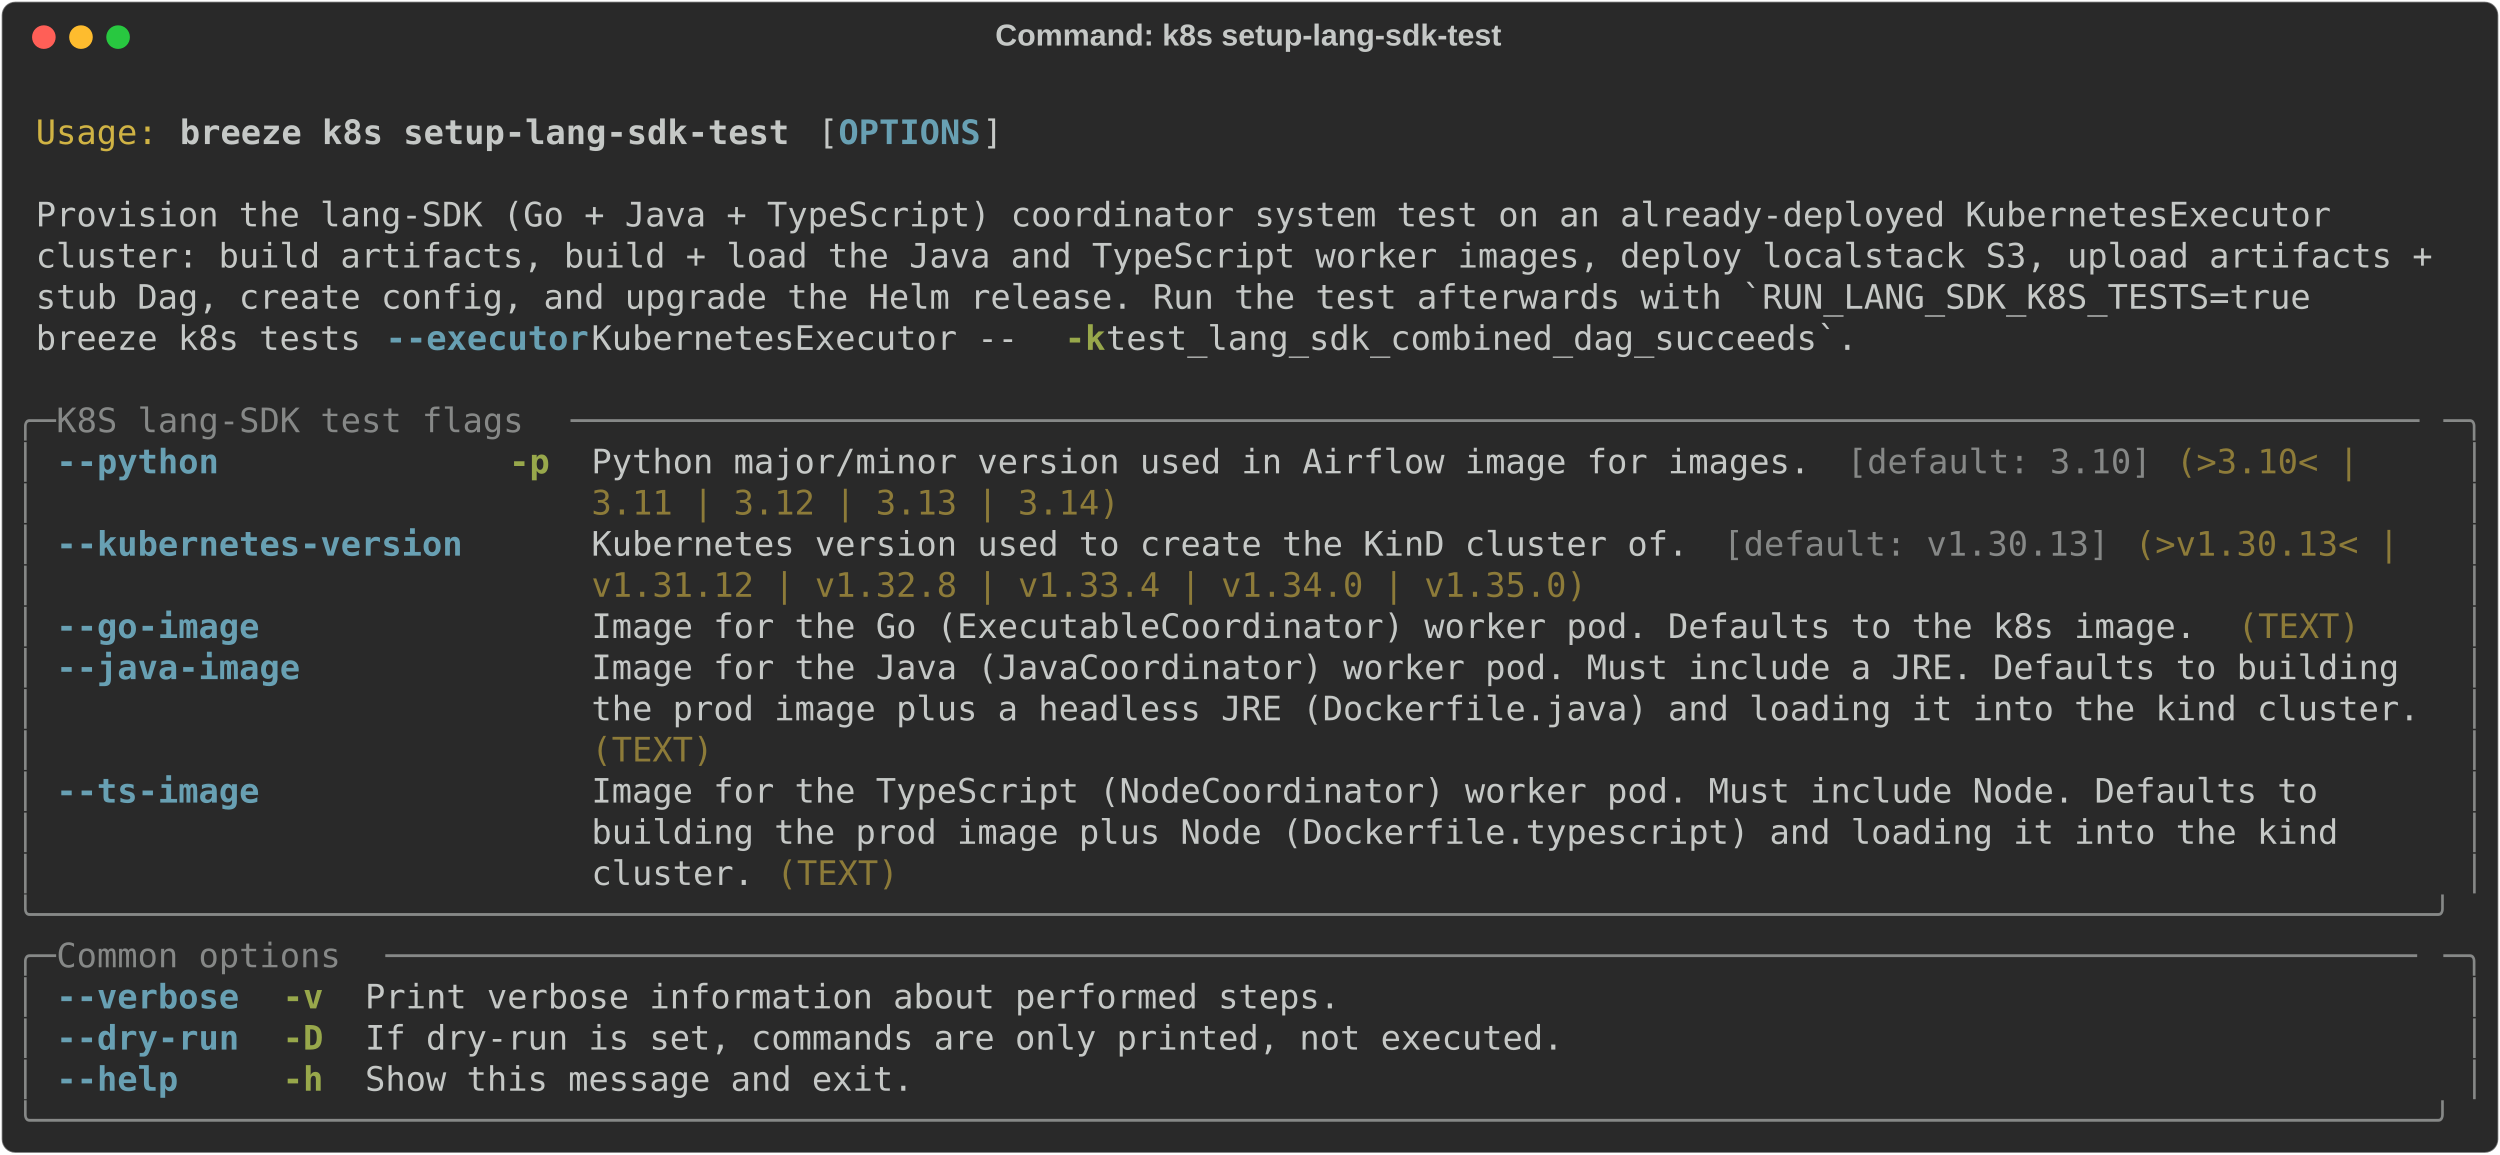
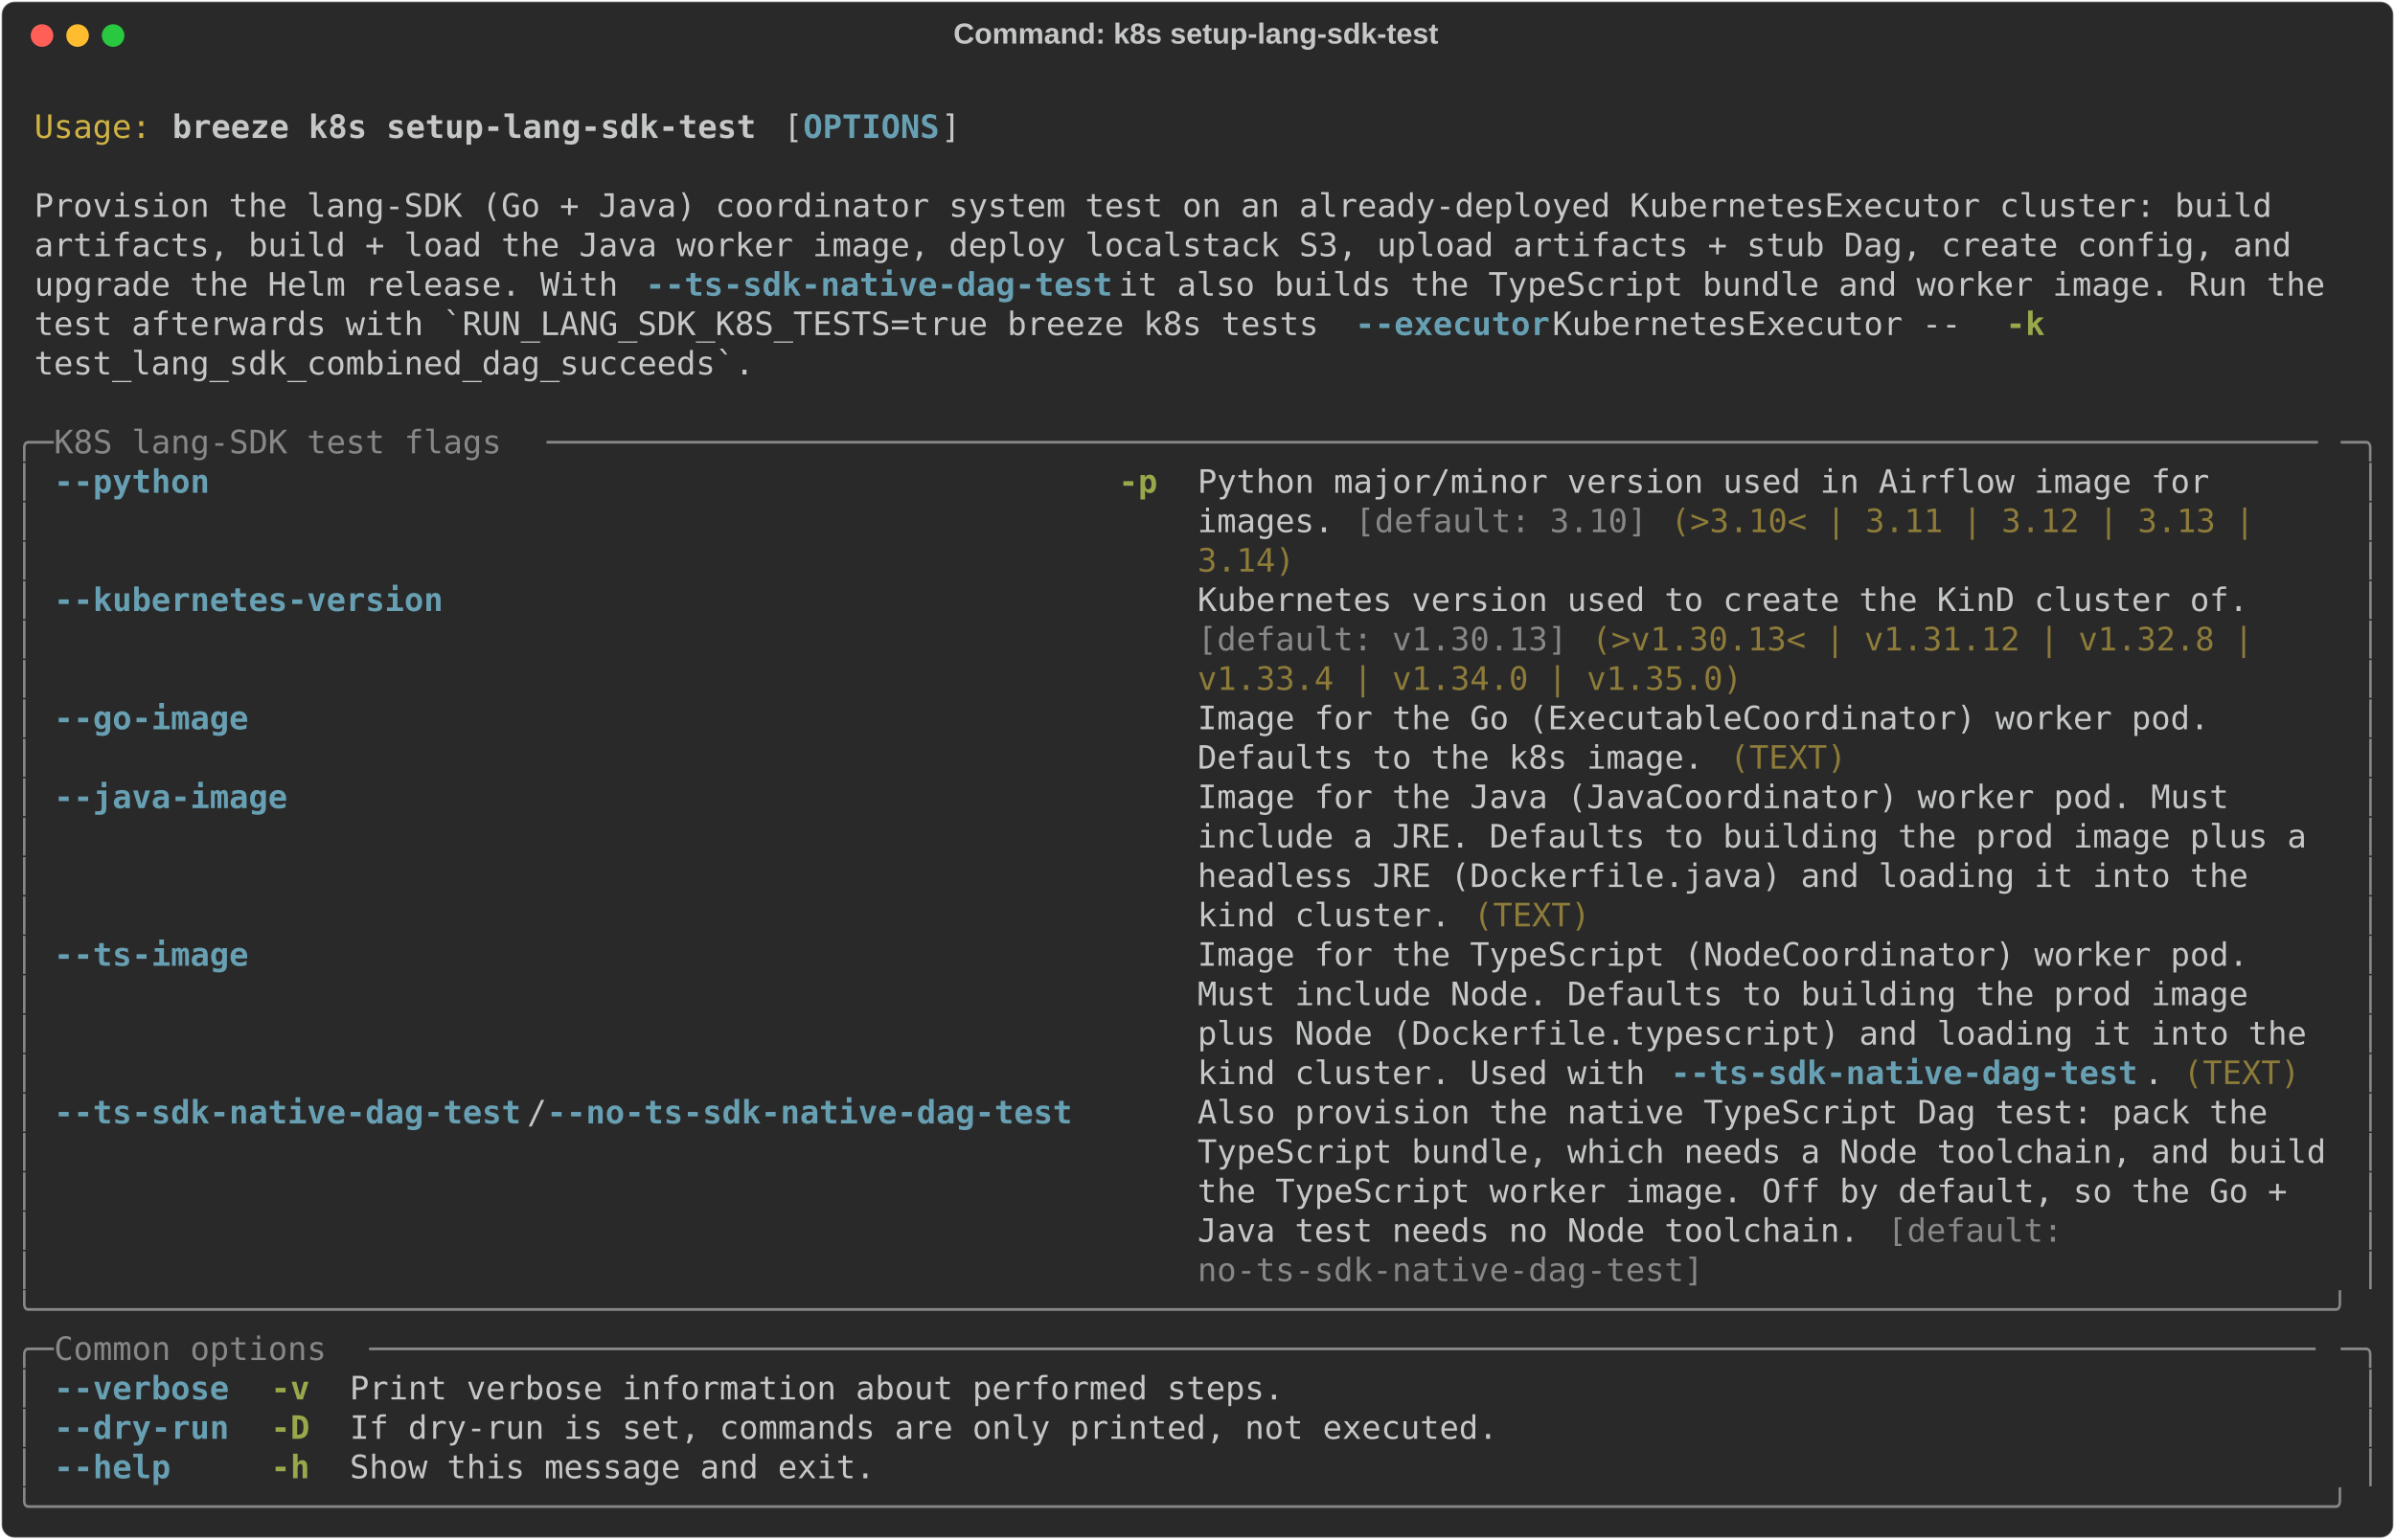
- <svg xmlns="http://www.w3.org/2000/svg" class="rich-terminal" viewBox="0 0 1482 684.4">
+ <svg xmlns="http://www.w3.org/2000/svg" class="rich-terminal" viewBox="0 0 1482 952.8">
  <style>

    @font-face {
        font-family: "Fira Code";
        src: local("FiraCode-Regular"),
                url("https://cdnjs.cloudflare.com/ajax/libs/firacode/6.2.0/woff2/FiraCode-Regular.woff2") format("woff2"),
                url("https://cdnjs.cloudflare.com/ajax/libs/firacode/6.2.0/woff/FiraCode-Regular.woff") format("woff");
        font-style: normal;
        font-weight: 400;
    }
    @font-face {
        font-family: "Fira Code";
        src: local("FiraCode-Bold"),
                url("https://cdnjs.cloudflare.com/ajax/libs/firacode/6.2.0/woff2/FiraCode-Bold.woff2") format("woff2"),
                url("https://cdnjs.cloudflare.com/ajax/libs/firacode/6.2.0/woff/FiraCode-Bold.woff") format("woff");
        font-style: bold;
        font-weight: 700;
    }

    .breeze-k8s-setup-lang-sdk-test-matrix {
        font-family: Fira Code, monospace;
        font-size: 20px;
        line-height: 24.4px;
        font-variant-east-asian: full-width;
    }

    .breeze-k8s-setup-lang-sdk-test-title {
        font-size: 18px;
        font-weight: bold;
        font-family: arial;
    }

    .breeze-k8s-setup-lang-sdk-test-r1 { fill: #c5c8c6 }
.breeze-k8s-setup-lang-sdk-test-r2 { fill: #d0b344 }
.breeze-k8s-setup-lang-sdk-test-r3 { fill: #c5c8c6;font-weight: bold }
.breeze-k8s-setup-lang-sdk-test-r4 { fill: #68a0b3;font-weight: bold }
.breeze-k8s-setup-lang-sdk-test-r5 { fill: #98a84b;font-weight: bold }
.breeze-k8s-setup-lang-sdk-test-r6 { fill: #868887 }
.breeze-k8s-setup-lang-sdk-test-r7 { fill: #8d7b39 }
    </style>
  <defs>
    <clipPath id="breeze-k8s-setup-lang-sdk-test-clip-terminal">
-       <rect x="0" y="0" width="1463.0" height="633.4" />
+       <rect x="0" y="0" width="1463.0" height="901.8" />
    </clipPath>
    <clipPath id="breeze-k8s-setup-lang-sdk-test-line-0">
      <rect x="0" y="1.5" width="1464" height="24.65" />
    </clipPath>
    <clipPath id="breeze-k8s-setup-lang-sdk-test-line-1">
      <rect x="0" y="25.9" width="1464" height="24.65" />
    </clipPath>
    <clipPath id="breeze-k8s-setup-lang-sdk-test-line-2">
      <rect x="0" y="50.3" width="1464" height="24.65" />
    </clipPath>
    <clipPath id="breeze-k8s-setup-lang-sdk-test-line-3">
      <rect x="0" y="74.7" width="1464" height="24.65" />
    </clipPath>
    <clipPath id="breeze-k8s-setup-lang-sdk-test-line-4">
      <rect x="0" y="99.1" width="1464" height="24.65" />
    </clipPath>
    <clipPath id="breeze-k8s-setup-lang-sdk-test-line-5">
      <rect x="0" y="123.5" width="1464" height="24.65" />
    </clipPath>
    <clipPath id="breeze-k8s-setup-lang-sdk-test-line-6">
      <rect x="0" y="147.9" width="1464" height="24.65" />
    </clipPath>
    <clipPath id="breeze-k8s-setup-lang-sdk-test-line-7">
      <rect x="0" y="172.3" width="1464" height="24.65" />
    </clipPath>
    <clipPath id="breeze-k8s-setup-lang-sdk-test-line-8">
      <rect x="0" y="196.7" width="1464" height="24.65" />
    </clipPath>
    <clipPath id="breeze-k8s-setup-lang-sdk-test-line-9">
      <rect x="0" y="221.1" width="1464" height="24.65" />
    </clipPath>
    <clipPath id="breeze-k8s-setup-lang-sdk-test-line-10">
      <rect x="0" y="245.5" width="1464" height="24.65" />
    </clipPath>
    <clipPath id="breeze-k8s-setup-lang-sdk-test-line-11">
      <rect x="0" y="269.9" width="1464" height="24.65" />
    </clipPath>
    <clipPath id="breeze-k8s-setup-lang-sdk-test-line-12">
      <rect x="0" y="294.3" width="1464" height="24.65" />
    </clipPath>
    <clipPath id="breeze-k8s-setup-lang-sdk-test-line-13">
      <rect x="0" y="318.7" width="1464" height="24.65" />
    </clipPath>
    <clipPath id="breeze-k8s-setup-lang-sdk-test-line-14">
      <rect x="0" y="343.1" width="1464" height="24.65" />
    </clipPath>
    <clipPath id="breeze-k8s-setup-lang-sdk-test-line-15">
      <rect x="0" y="367.5" width="1464" height="24.65" />
    </clipPath>
    <clipPath id="breeze-k8s-setup-lang-sdk-test-line-16">
      <rect x="0" y="391.9" width="1464" height="24.65" />
    </clipPath>
    <clipPath id="breeze-k8s-setup-lang-sdk-test-line-17">
      <rect x="0" y="416.3" width="1464" height="24.65" />
    </clipPath>
    <clipPath id="breeze-k8s-setup-lang-sdk-test-line-18">
      <rect x="0" y="440.7" width="1464" height="24.65" />
    </clipPath>
    <clipPath id="breeze-k8s-setup-lang-sdk-test-line-19">
      <rect x="0" y="465.1" width="1464" height="24.65" />
    </clipPath>
    <clipPath id="breeze-k8s-setup-lang-sdk-test-line-20">
      <rect x="0" y="489.5" width="1464" height="24.65" />
    </clipPath>
    <clipPath id="breeze-k8s-setup-lang-sdk-test-line-21">
      <rect x="0" y="513.9" width="1464" height="24.65" />
    </clipPath>
    <clipPath id="breeze-k8s-setup-lang-sdk-test-line-22">
      <rect x="0" y="538.3" width="1464" height="24.65" />
    </clipPath>
    <clipPath id="breeze-k8s-setup-lang-sdk-test-line-23">
      <rect x="0" y="562.7" width="1464" height="24.65" />
    </clipPath>
    <clipPath id="breeze-k8s-setup-lang-sdk-test-line-24">
      <rect x="0" y="587.1" width="1464" height="24.65" />
    </clipPath>
+     <clipPath id="breeze-k8s-setup-lang-sdk-test-line-25">
+       <rect x="0" y="611.5" width="1464" height="24.65" />
+     </clipPath>
+     <clipPath id="breeze-k8s-setup-lang-sdk-test-line-26">
+       <rect x="0" y="635.9" width="1464" height="24.65" />
+     </clipPath>
+     <clipPath id="breeze-k8s-setup-lang-sdk-test-line-27">
+       <rect x="0" y="660.3" width="1464" height="24.65" />
+     </clipPath>
+     <clipPath id="breeze-k8s-setup-lang-sdk-test-line-28">
+       <rect x="0" y="684.7" width="1464" height="24.65" />
+     </clipPath>
+     <clipPath id="breeze-k8s-setup-lang-sdk-test-line-29">
+       <rect x="0" y="709.1" width="1464" height="24.65" />
+     </clipPath>
+     <clipPath id="breeze-k8s-setup-lang-sdk-test-line-30">
+       <rect x="0" y="733.5" width="1464" height="24.65" />
+     </clipPath>
+     <clipPath id="breeze-k8s-setup-lang-sdk-test-line-31">
+       <rect x="0" y="757.9" width="1464" height="24.65" />
+     </clipPath>
+     <clipPath id="breeze-k8s-setup-lang-sdk-test-line-32">
+       <rect x="0" y="782.3" width="1464" height="24.65" />
+     </clipPath>
+     <clipPath id="breeze-k8s-setup-lang-sdk-test-line-33">
+       <rect x="0" y="806.7" width="1464" height="24.65" />
+     </clipPath>
+     <clipPath id="breeze-k8s-setup-lang-sdk-test-line-34">
+       <rect x="0" y="831.1" width="1464" height="24.65" />
+     </clipPath>
+     <clipPath id="breeze-k8s-setup-lang-sdk-test-line-35">
+       <rect x="0" y="855.5" width="1464" height="24.65" />
+     </clipPath>
  </defs>
-   <rect fill="#292929" stroke="rgba(255,255,255,0.35)" stroke-width="1" x="1" y="1" width="1480" height="682.4" rx="8" />
+   <rect fill="#292929" stroke="rgba(255,255,255,0.35)" stroke-width="1" x="1" y="1" width="1480" height="950.8" rx="8" />
  <text class="breeze-k8s-setup-lang-sdk-test-title" fill="#c5c8c6" text-anchor="middle" x="740" y="27">Command: k8s setup-lang-sdk-test</text>
  <g transform="translate(26,22)">
    <circle cx="0" cy="0" r="7" fill="#ff5f57" />
    <circle cx="22" cy="0" r="7" fill="#febc2e" />
    <circle cx="44" cy="0" r="7" fill="#28c840" />
  </g>
  <g transform="translate(9, 41)" clip-path="url(#breeze-k8s-setup-lang-sdk-test-clip-terminal)">
    <g class="breeze-k8s-setup-lang-sdk-test-matrix">
      <text class="breeze-k8s-setup-lang-sdk-test-r1" x="1464" y="20" textLength="12.2" clip-path="url(#breeze-k8s-setup-lang-sdk-test-line-0)">
</text>
      <text class="breeze-k8s-setup-lang-sdk-test-r2" x="12.2" y="44.4" textLength="73.2" clip-path="url(#breeze-k8s-setup-lang-sdk-test-line-1)">Usage:</text>
      <text class="breeze-k8s-setup-lang-sdk-test-r3" x="97.6" y="44.4" textLength="366" clip-path="url(#breeze-k8s-setup-lang-sdk-test-line-1)">breeze k8s setup-lang-sdk-test</text>
      <text class="breeze-k8s-setup-lang-sdk-test-r1" x="475.8" y="44.4" textLength="12.2" clip-path="url(#breeze-k8s-setup-lang-sdk-test-line-1)">[</text>
      <text class="breeze-k8s-setup-lang-sdk-test-r4" x="488" y="44.4" textLength="85.4" clip-path="url(#breeze-k8s-setup-lang-sdk-test-line-1)">OPTIONS</text>
      <text class="breeze-k8s-setup-lang-sdk-test-r1" x="573.4" y="44.4" textLength="12.2" clip-path="url(#breeze-k8s-setup-lang-sdk-test-line-1)">]</text>
      <text class="breeze-k8s-setup-lang-sdk-test-r1" x="1464" y="44.4" textLength="12.2" clip-path="url(#breeze-k8s-setup-lang-sdk-test-line-1)">
</text>
      <text class="breeze-k8s-setup-lang-sdk-test-r1" x="1464" y="68.8" textLength="12.2" clip-path="url(#breeze-k8s-setup-lang-sdk-test-line-2)">
</text>
-       <text class="breeze-k8s-setup-lang-sdk-test-r1" x="12.2" y="93.2" textLength="1390.8" clip-path="url(#breeze-k8s-setup-lang-sdk-test-line-3)">Provision the lang-SDK (Go + Java + TypeScript) coordinator system test on an already-deployed KubernetesExecutor </text>
+       <text class="breeze-k8s-setup-lang-sdk-test-r1" x="12.2" y="93.2" textLength="1415.2" clip-path="url(#breeze-k8s-setup-lang-sdk-test-line-3)">Provision the lang-SDK (Go + Java) coordinator system test on an already-deployed KubernetesExecutor cluster: build </text>
      <text class="breeze-k8s-setup-lang-sdk-test-r1" x="1464" y="93.2" textLength="12.2" clip-path="url(#breeze-k8s-setup-lang-sdk-test-line-3)">
</text>
-       <text class="breeze-k8s-setup-lang-sdk-test-r1" x="12.2" y="117.6" textLength="1439.6" clip-path="url(#breeze-k8s-setup-lang-sdk-test-line-4)">cluster: build artifacts, build + load the Java and TypeScript worker images, deploy localstack S3, upload artifacts +</text>
+       <text class="breeze-k8s-setup-lang-sdk-test-r1" x="12.2" y="117.6" textLength="1427.4" clip-path="url(#breeze-k8s-setup-lang-sdk-test-line-4)">artifacts, build + load the Java worker image, deploy localstack S3, upload artifacts + stub Dag, create config, and </text>
      <text class="breeze-k8s-setup-lang-sdk-test-r1" x="1464" y="117.6" textLength="12.2" clip-path="url(#breeze-k8s-setup-lang-sdk-test-line-4)">
</text>
-       <text class="breeze-k8s-setup-lang-sdk-test-r1" x="12.2" y="142" textLength="1378.6" clip-path="url(#breeze-k8s-setup-lang-sdk-test-line-5)">stub Dag, create config, and upgrade the Helm release. Run the test afterwards with `RUN_LANG_SDK_K8S_TESTS=true </text>
+       <text class="breeze-k8s-setup-lang-sdk-test-r1" x="12.2" y="142" textLength="378.2" clip-path="url(#breeze-k8s-setup-lang-sdk-test-line-5)">upgrade the Helm release. With </text>
+       <text class="breeze-k8s-setup-lang-sdk-test-r4" x="390.4" y="142" textLength="292.8" clip-path="url(#breeze-k8s-setup-lang-sdk-test-line-5)">--ts-sdk-native-dag-test</text>
+       <text class="breeze-k8s-setup-lang-sdk-test-r1" x="683.2" y="142" textLength="768.6" clip-path="url(#breeze-k8s-setup-lang-sdk-test-line-5)"> it also builds the TypeScript bundle and worker image. Run the</text>
      <text class="breeze-k8s-setup-lang-sdk-test-r1" x="1464" y="142" textLength="12.2" clip-path="url(#breeze-k8s-setup-lang-sdk-test-line-5)">
</text>
-       <text class="breeze-k8s-setup-lang-sdk-test-r1" x="12.2" y="166.4" textLength="207.4" clip-path="url(#breeze-k8s-setup-lang-sdk-test-line-6)">breeze k8s tests </text>
-       <text class="breeze-k8s-setup-lang-sdk-test-r4" x="219.6" y="166.4" textLength="122" clip-path="url(#breeze-k8s-setup-lang-sdk-test-line-6)">--executor</text>
-       <text class="breeze-k8s-setup-lang-sdk-test-r1" x="341.6" y="166.4" textLength="280.6" clip-path="url(#breeze-k8s-setup-lang-sdk-test-line-6)"> KubernetesExecutor -- </text>
-       <text class="breeze-k8s-setup-lang-sdk-test-r5" x="622.2" y="166.4" textLength="24.4" clip-path="url(#breeze-k8s-setup-lang-sdk-test-line-6)">-k</text>
-       <text class="breeze-k8s-setup-lang-sdk-test-r1" x="646.6" y="166.4" textLength="463.6" clip-path="url(#breeze-k8s-setup-lang-sdk-test-line-6)"> test_lang_sdk_combined_dag_succeeds`.</text>
+       <text class="breeze-k8s-setup-lang-sdk-test-r1" x="12.2" y="166.4" textLength="817.4" clip-path="url(#breeze-k8s-setup-lang-sdk-test-line-6)">test afterwards with `RUN_LANG_SDK_K8S_TESTS=true breeze k8s tests </text>
+       <text class="breeze-k8s-setup-lang-sdk-test-r4" x="829.6" y="166.4" textLength="122" clip-path="url(#breeze-k8s-setup-lang-sdk-test-line-6)">--executor</text>
+       <text class="breeze-k8s-setup-lang-sdk-test-r1" x="951.6" y="166.4" textLength="280.6" clip-path="url(#breeze-k8s-setup-lang-sdk-test-line-6)"> KubernetesExecutor -- </text>
+       <text class="breeze-k8s-setup-lang-sdk-test-r5" x="1232.2" y="166.4" textLength="24.4" clip-path="url(#breeze-k8s-setup-lang-sdk-test-line-6)">-k</text>
      <text class="breeze-k8s-setup-lang-sdk-test-r1" x="1464" y="166.4" textLength="12.2" clip-path="url(#breeze-k8s-setup-lang-sdk-test-line-6)">
</text>
+       <text class="breeze-k8s-setup-lang-sdk-test-r1" x="12.2" y="190.8" textLength="451.4" clip-path="url(#breeze-k8s-setup-lang-sdk-test-line-7)">test_lang_sdk_combined_dag_succeeds`.</text>
      <text class="breeze-k8s-setup-lang-sdk-test-r1" x="1464" y="190.8" textLength="12.2" clip-path="url(#breeze-k8s-setup-lang-sdk-test-line-7)">
</text>
-       <text class="breeze-k8s-setup-lang-sdk-test-r6" x="0" y="215.2" textLength="24.4" clip-path="url(#breeze-k8s-setup-lang-sdk-test-line-8)">╭─</text>
-       <text class="breeze-k8s-setup-lang-sdk-test-r6" x="24.4" y="215.2" textLength="305" clip-path="url(#breeze-k8s-setup-lang-sdk-test-line-8)"> K8S lang-SDK test flags </text>
-       <text class="breeze-k8s-setup-lang-sdk-test-r6" x="329.4" y="215.2" textLength="1110.2" clip-path="url(#breeze-k8s-setup-lang-sdk-test-line-8)">───────────────────────────────────────────────────────────────────────────────────────────</text>
-       <text class="breeze-k8s-setup-lang-sdk-test-r6" x="1439.6" y="215.2" textLength="24.4" clip-path="url(#breeze-k8s-setup-lang-sdk-test-line-8)">─╮</text>
      <text class="breeze-k8s-setup-lang-sdk-test-r1" x="1464" y="215.2" textLength="12.2" clip-path="url(#breeze-k8s-setup-lang-sdk-test-line-8)">
</text>
-       <text class="breeze-k8s-setup-lang-sdk-test-r6" x="0" y="239.6" textLength="12.2" clip-path="url(#breeze-k8s-setup-lang-sdk-test-line-9)">│</text>
-       <text class="breeze-k8s-setup-lang-sdk-test-r4" x="24.4" y="239.6" textLength="244" clip-path="url(#breeze-k8s-setup-lang-sdk-test-line-9)">--python            </text>
-       <text class="breeze-k8s-setup-lang-sdk-test-r5" x="292.8" y="239.6" textLength="24.4" clip-path="url(#breeze-k8s-setup-lang-sdk-test-line-9)">-p</text>
-       <text class="breeze-k8s-setup-lang-sdk-test-r1" x="341.6" y="239.6" textLength="744.2" clip-path="url(#breeze-k8s-setup-lang-sdk-test-line-9)">Python major/minor version used in Airflow image for images. </text>
-       <text class="breeze-k8s-setup-lang-sdk-test-r6" x="1085.8" y="239.6" textLength="183" clip-path="url(#breeze-k8s-setup-lang-sdk-test-line-9)">[default: 3.10]</text>
-       <text class="breeze-k8s-setup-lang-sdk-test-r7" x="1281" y="239.6" textLength="122" clip-path="url(#breeze-k8s-setup-lang-sdk-test-line-9)">(&gt;3.10&lt; | </text>
-       <text class="breeze-k8s-setup-lang-sdk-test-r6" x="1451.8" y="239.6" textLength="12.2" clip-path="url(#breeze-k8s-setup-lang-sdk-test-line-9)">│</text>
+       <text class="breeze-k8s-setup-lang-sdk-test-r6" x="0" y="239.6" textLength="24.4" clip-path="url(#breeze-k8s-setup-lang-sdk-test-line-9)">╭─</text>
+       <text class="breeze-k8s-setup-lang-sdk-test-r6" x="24.4" y="239.6" textLength="305" clip-path="url(#breeze-k8s-setup-lang-sdk-test-line-9)"> K8S lang-SDK test flags </text>
+       <text class="breeze-k8s-setup-lang-sdk-test-r6" x="329.4" y="239.6" textLength="1110.2" clip-path="url(#breeze-k8s-setup-lang-sdk-test-line-9)">───────────────────────────────────────────────────────────────────────────────────────────</text>
+       <text class="breeze-k8s-setup-lang-sdk-test-r6" x="1439.6" y="239.6" textLength="24.4" clip-path="url(#breeze-k8s-setup-lang-sdk-test-line-9)">─╮</text>
      <text class="breeze-k8s-setup-lang-sdk-test-r1" x="1464" y="239.6" textLength="12.2" clip-path="url(#breeze-k8s-setup-lang-sdk-test-line-9)">
</text>
      <text class="breeze-k8s-setup-lang-sdk-test-r6" x="0" y="264" textLength="12.2" clip-path="url(#breeze-k8s-setup-lang-sdk-test-line-10)">│</text>
-       <text class="breeze-k8s-setup-lang-sdk-test-r7" x="341.6" y="264" textLength="317.2" clip-path="url(#breeze-k8s-setup-lang-sdk-test-line-10)">3.11 | 3.12 | 3.13 | 3.14)</text>
+       <text class="breeze-k8s-setup-lang-sdk-test-r4" x="24.4" y="264" textLength="634.4" clip-path="url(#breeze-k8s-setup-lang-sdk-test-line-10)">--python                                            </text>
+       <text class="breeze-k8s-setup-lang-sdk-test-r5" x="683.2" y="264" textLength="24.4" clip-path="url(#breeze-k8s-setup-lang-sdk-test-line-10)">-p</text>
+       <text class="breeze-k8s-setup-lang-sdk-test-r1" x="732" y="264" textLength="707.6" clip-path="url(#breeze-k8s-setup-lang-sdk-test-line-10)">Python major/minor version used in Airflow image for      </text>
      <text class="breeze-k8s-setup-lang-sdk-test-r6" x="1451.8" y="264" textLength="12.2" clip-path="url(#breeze-k8s-setup-lang-sdk-test-line-10)">│</text>
      <text class="breeze-k8s-setup-lang-sdk-test-r1" x="1464" y="264" textLength="12.2" clip-path="url(#breeze-k8s-setup-lang-sdk-test-line-10)">
</text>
      <text class="breeze-k8s-setup-lang-sdk-test-r6" x="0" y="288.4" textLength="12.2" clip-path="url(#breeze-k8s-setup-lang-sdk-test-line-11)">│</text>
-       <text class="breeze-k8s-setup-lang-sdk-test-r4" x="24.4" y="288.4" textLength="244" clip-path="url(#breeze-k8s-setup-lang-sdk-test-line-11)">--kubernetes-version</text>
-       <text class="breeze-k8s-setup-lang-sdk-test-r1" x="341.6" y="288.4" textLength="671" clip-path="url(#breeze-k8s-setup-lang-sdk-test-line-11)">Kubernetes version used to create the KinD cluster of. </text>
-       <text class="breeze-k8s-setup-lang-sdk-test-r6" x="1012.6" y="288.4" textLength="231.8" clip-path="url(#breeze-k8s-setup-lang-sdk-test-line-11)">[default: v1.30.13]</text>
-       <text class="breeze-k8s-setup-lang-sdk-test-r7" x="1256.6" y="288.4" textLength="170.8" clip-path="url(#breeze-k8s-setup-lang-sdk-test-line-11)">(&gt;v1.30.13&lt; | </text>
+       <text class="breeze-k8s-setup-lang-sdk-test-r1" x="732" y="288.4" textLength="97.6" clip-path="url(#breeze-k8s-setup-lang-sdk-test-line-11)">images. </text>
+       <text class="breeze-k8s-setup-lang-sdk-test-r6" x="829.6" y="288.4" textLength="183" clip-path="url(#breeze-k8s-setup-lang-sdk-test-line-11)">[default: 3.10]</text>
+       <text class="breeze-k8s-setup-lang-sdk-test-r7" x="1024.8" y="288.4" textLength="378.2" clip-path="url(#breeze-k8s-setup-lang-sdk-test-line-11)">(&gt;3.10&lt; | 3.11 | 3.12 | 3.13 | </text>
      <text class="breeze-k8s-setup-lang-sdk-test-r6" x="1451.8" y="288.4" textLength="12.2" clip-path="url(#breeze-k8s-setup-lang-sdk-test-line-11)">│</text>
      <text class="breeze-k8s-setup-lang-sdk-test-r1" x="1464" y="288.4" textLength="12.2" clip-path="url(#breeze-k8s-setup-lang-sdk-test-line-11)">
</text>
      <text class="breeze-k8s-setup-lang-sdk-test-r6" x="0" y="312.8" textLength="12.2" clip-path="url(#breeze-k8s-setup-lang-sdk-test-line-12)">│</text>
-       <text class="breeze-k8s-setup-lang-sdk-test-r7" x="341.6" y="312.8" textLength="597.8" clip-path="url(#breeze-k8s-setup-lang-sdk-test-line-12)">v1.31.12 | v1.32.8 | v1.33.4 | v1.34.0 | v1.35.0)</text>
+       <text class="breeze-k8s-setup-lang-sdk-test-r7" x="732" y="312.8" textLength="61" clip-path="url(#breeze-k8s-setup-lang-sdk-test-line-12)">3.14)</text>
      <text class="breeze-k8s-setup-lang-sdk-test-r6" x="1451.8" y="312.8" textLength="12.2" clip-path="url(#breeze-k8s-setup-lang-sdk-test-line-12)">│</text>
      <text class="breeze-k8s-setup-lang-sdk-test-r1" x="1464" y="312.8" textLength="12.2" clip-path="url(#breeze-k8s-setup-lang-sdk-test-line-12)">
</text>
      <text class="breeze-k8s-setup-lang-sdk-test-r6" x="0" y="337.2" textLength="12.2" clip-path="url(#breeze-k8s-setup-lang-sdk-test-line-13)">│</text>
-       <text class="breeze-k8s-setup-lang-sdk-test-r4" x="24.4" y="337.2" textLength="244" clip-path="url(#breeze-k8s-setup-lang-sdk-test-line-13)">--go-image          </text>
-       <text class="breeze-k8s-setup-lang-sdk-test-r1" x="341.6" y="337.2" textLength="976" clip-path="url(#breeze-k8s-setup-lang-sdk-test-line-13)">Image for the Go (ExecutableCoordinator) worker pod. Defaults to the k8s image. </text>
-       <text class="breeze-k8s-setup-lang-sdk-test-r7" x="1317.6" y="337.2" textLength="73.2" clip-path="url(#breeze-k8s-setup-lang-sdk-test-line-13)">(TEXT)</text>
+       <text class="breeze-k8s-setup-lang-sdk-test-r4" x="24.4" y="337.2" textLength="634.4" clip-path="url(#breeze-k8s-setup-lang-sdk-test-line-13)">--kubernetes-version                                </text>
+       <text class="breeze-k8s-setup-lang-sdk-test-r1" x="732" y="337.2" textLength="707.6" clip-path="url(#breeze-k8s-setup-lang-sdk-test-line-13)">Kubernetes version used to create the KinD cluster of.    </text>
      <text class="breeze-k8s-setup-lang-sdk-test-r6" x="1451.8" y="337.2" textLength="12.2" clip-path="url(#breeze-k8s-setup-lang-sdk-test-line-13)">│</text>
      <text class="breeze-k8s-setup-lang-sdk-test-r1" x="1464" y="337.2" textLength="12.2" clip-path="url(#breeze-k8s-setup-lang-sdk-test-line-13)">
</text>
      <text class="breeze-k8s-setup-lang-sdk-test-r6" x="0" y="361.6" textLength="12.2" clip-path="url(#breeze-k8s-setup-lang-sdk-test-line-14)">│</text>
-       <text class="breeze-k8s-setup-lang-sdk-test-r4" x="24.4" y="361.6" textLength="244" clip-path="url(#breeze-k8s-setup-lang-sdk-test-line-14)">--java-image        </text>
-       <text class="breeze-k8s-setup-lang-sdk-test-r1" x="341.6" y="361.6" textLength="1098" clip-path="url(#breeze-k8s-setup-lang-sdk-test-line-14)">Image for the Java (JavaCoordinator) worker pod. Must include a JRE. Defaults to building </text>
+       <text class="breeze-k8s-setup-lang-sdk-test-r6" x="732" y="361.6" textLength="231.8" clip-path="url(#breeze-k8s-setup-lang-sdk-test-line-14)">[default: v1.30.13]</text>
+       <text class="breeze-k8s-setup-lang-sdk-test-r7" x="976" y="361.6" textLength="427" clip-path="url(#breeze-k8s-setup-lang-sdk-test-line-14)">(&gt;v1.30.13&lt; | v1.31.12 | v1.32.8 | </text>
      <text class="breeze-k8s-setup-lang-sdk-test-r6" x="1451.8" y="361.6" textLength="12.2" clip-path="url(#breeze-k8s-setup-lang-sdk-test-line-14)">│</text>
      <text class="breeze-k8s-setup-lang-sdk-test-r1" x="1464" y="361.6" textLength="12.2" clip-path="url(#breeze-k8s-setup-lang-sdk-test-line-14)">
</text>
      <text class="breeze-k8s-setup-lang-sdk-test-r6" x="0" y="386" textLength="12.2" clip-path="url(#breeze-k8s-setup-lang-sdk-test-line-15)">│</text>
-       <text class="breeze-k8s-setup-lang-sdk-test-r1" x="341.6" y="386" textLength="1098" clip-path="url(#breeze-k8s-setup-lang-sdk-test-line-15)">the prod image plus a headless JRE (Dockerfile.java) and loading it into the kind cluster.</text>
+       <text class="breeze-k8s-setup-lang-sdk-test-r7" x="732" y="386" textLength="341.6" clip-path="url(#breeze-k8s-setup-lang-sdk-test-line-15)">v1.33.4 | v1.34.0 | v1.35.0)</text>
      <text class="breeze-k8s-setup-lang-sdk-test-r6" x="1451.8" y="386" textLength="12.2" clip-path="url(#breeze-k8s-setup-lang-sdk-test-line-15)">│</text>
      <text class="breeze-k8s-setup-lang-sdk-test-r1" x="1464" y="386" textLength="12.2" clip-path="url(#breeze-k8s-setup-lang-sdk-test-line-15)">
</text>
      <text class="breeze-k8s-setup-lang-sdk-test-r6" x="0" y="410.4" textLength="12.2" clip-path="url(#breeze-k8s-setup-lang-sdk-test-line-16)">│</text>
-       <text class="breeze-k8s-setup-lang-sdk-test-r7" x="341.6" y="410.4" textLength="73.2" clip-path="url(#breeze-k8s-setup-lang-sdk-test-line-16)">(TEXT)</text>
+       <text class="breeze-k8s-setup-lang-sdk-test-r4" x="24.4" y="410.4" textLength="634.4" clip-path="url(#breeze-k8s-setup-lang-sdk-test-line-16)">--go-image                                          </text>
+       <text class="breeze-k8s-setup-lang-sdk-test-r1" x="732" y="410.4" textLength="707.6" clip-path="url(#breeze-k8s-setup-lang-sdk-test-line-16)">Image for the Go (ExecutableCoordinator) worker pod.      </text>
      <text class="breeze-k8s-setup-lang-sdk-test-r6" x="1451.8" y="410.4" textLength="12.2" clip-path="url(#breeze-k8s-setup-lang-sdk-test-line-16)">│</text>
      <text class="breeze-k8s-setup-lang-sdk-test-r1" x="1464" y="410.4" textLength="12.2" clip-path="url(#breeze-k8s-setup-lang-sdk-test-line-16)">
</text>
      <text class="breeze-k8s-setup-lang-sdk-test-r6" x="0" y="434.8" textLength="12.2" clip-path="url(#breeze-k8s-setup-lang-sdk-test-line-17)">│</text>
-       <text class="breeze-k8s-setup-lang-sdk-test-r4" x="24.4" y="434.8" textLength="244" clip-path="url(#breeze-k8s-setup-lang-sdk-test-line-17)">--ts-image          </text>
-       <text class="breeze-k8s-setup-lang-sdk-test-r1" x="341.6" y="434.8" textLength="1098" clip-path="url(#breeze-k8s-setup-lang-sdk-test-line-17)">Image for the TypeScript (NodeCoordinator) worker pod. Must include Node. Defaults to     </text>
+       <text class="breeze-k8s-setup-lang-sdk-test-r1" x="732" y="434.8" textLength="329.4" clip-path="url(#breeze-k8s-setup-lang-sdk-test-line-17)">Defaults to the k8s image. </text>
+       <text class="breeze-k8s-setup-lang-sdk-test-r7" x="1061.4" y="434.8" textLength="73.2" clip-path="url(#breeze-k8s-setup-lang-sdk-test-line-17)">(TEXT)</text>
      <text class="breeze-k8s-setup-lang-sdk-test-r6" x="1451.8" y="434.8" textLength="12.2" clip-path="url(#breeze-k8s-setup-lang-sdk-test-line-17)">│</text>
      <text class="breeze-k8s-setup-lang-sdk-test-r1" x="1464" y="434.8" textLength="12.2" clip-path="url(#breeze-k8s-setup-lang-sdk-test-line-17)">
</text>
      <text class="breeze-k8s-setup-lang-sdk-test-r6" x="0" y="459.2" textLength="12.2" clip-path="url(#breeze-k8s-setup-lang-sdk-test-line-18)">│</text>
-       <text class="breeze-k8s-setup-lang-sdk-test-r1" x="341.6" y="459.2" textLength="1098" clip-path="url(#breeze-k8s-setup-lang-sdk-test-line-18)">building the prod image plus Node (Dockerfile.typescript) and loading it into the kind    </text>
+       <text class="breeze-k8s-setup-lang-sdk-test-r4" x="24.4" y="459.2" textLength="634.4" clip-path="url(#breeze-k8s-setup-lang-sdk-test-line-18)">--java-image                                        </text>
+       <text class="breeze-k8s-setup-lang-sdk-test-r1" x="732" y="459.2" textLength="707.6" clip-path="url(#breeze-k8s-setup-lang-sdk-test-line-18)">Image for the Java (JavaCoordinator) worker pod. Must     </text>
      <text class="breeze-k8s-setup-lang-sdk-test-r6" x="1451.8" y="459.2" textLength="12.2" clip-path="url(#breeze-k8s-setup-lang-sdk-test-line-18)">│</text>
      <text class="breeze-k8s-setup-lang-sdk-test-r1" x="1464" y="459.2" textLength="12.2" clip-path="url(#breeze-k8s-setup-lang-sdk-test-line-18)">
</text>
      <text class="breeze-k8s-setup-lang-sdk-test-r6" x="0" y="483.6" textLength="12.2" clip-path="url(#breeze-k8s-setup-lang-sdk-test-line-19)">│</text>
-       <text class="breeze-k8s-setup-lang-sdk-test-r1" x="341.6" y="483.6" textLength="109.8" clip-path="url(#breeze-k8s-setup-lang-sdk-test-line-19)">cluster. </text>
-       <text class="breeze-k8s-setup-lang-sdk-test-r7" x="451.4" y="483.6" textLength="73.2" clip-path="url(#breeze-k8s-setup-lang-sdk-test-line-19)">(TEXT)</text>
+       <text class="breeze-k8s-setup-lang-sdk-test-r1" x="732" y="483.6" textLength="707.6" clip-path="url(#breeze-k8s-setup-lang-sdk-test-line-19)">include a JRE. Defaults to building the prod image plus a </text>
      <text class="breeze-k8s-setup-lang-sdk-test-r6" x="1451.8" y="483.6" textLength="12.2" clip-path="url(#breeze-k8s-setup-lang-sdk-test-line-19)">│</text>
      <text class="breeze-k8s-setup-lang-sdk-test-r1" x="1464" y="483.6" textLength="12.2" clip-path="url(#breeze-k8s-setup-lang-sdk-test-line-19)">
</text>
-       <text class="breeze-k8s-setup-lang-sdk-test-r6" x="0" y="508" textLength="1464" clip-path="url(#breeze-k8s-setup-lang-sdk-test-line-20)">╰──────────────────────────────────────────────────────────────────────────────────────────────────────────────────────╯</text>
+       <text class="breeze-k8s-setup-lang-sdk-test-r6" x="0" y="508" textLength="12.2" clip-path="url(#breeze-k8s-setup-lang-sdk-test-line-20)">│</text>
+       <text class="breeze-k8s-setup-lang-sdk-test-r1" x="732" y="508" textLength="707.6" clip-path="url(#breeze-k8s-setup-lang-sdk-test-line-20)">headless JRE (Dockerfile.java) and loading it into the    </text>
+       <text class="breeze-k8s-setup-lang-sdk-test-r6" x="1451.8" y="508" textLength="12.2" clip-path="url(#breeze-k8s-setup-lang-sdk-test-line-20)">│</text>
      <text class="breeze-k8s-setup-lang-sdk-test-r1" x="1464" y="508" textLength="12.2" clip-path="url(#breeze-k8s-setup-lang-sdk-test-line-20)">
</text>
-       <text class="breeze-k8s-setup-lang-sdk-test-r6" x="0" y="532.4" textLength="24.4" clip-path="url(#breeze-k8s-setup-lang-sdk-test-line-21)">╭─</text>
-       <text class="breeze-k8s-setup-lang-sdk-test-r6" x="24.4" y="532.4" textLength="195.2" clip-path="url(#breeze-k8s-setup-lang-sdk-test-line-21)"> Common options </text>
-       <text class="breeze-k8s-setup-lang-sdk-test-r6" x="219.6" y="532.4" textLength="1220" clip-path="url(#breeze-k8s-setup-lang-sdk-test-line-21)">────────────────────────────────────────────────────────────────────────────────────────────────────</text>
-       <text class="breeze-k8s-setup-lang-sdk-test-r6" x="1439.6" y="532.4" textLength="24.4" clip-path="url(#breeze-k8s-setup-lang-sdk-test-line-21)">─╮</text>
+       <text class="breeze-k8s-setup-lang-sdk-test-r6" x="0" y="532.4" textLength="12.2" clip-path="url(#breeze-k8s-setup-lang-sdk-test-line-21)">│</text>
+       <text class="breeze-k8s-setup-lang-sdk-test-r1" x="732" y="532.4" textLength="170.8" clip-path="url(#breeze-k8s-setup-lang-sdk-test-line-21)">kind cluster. </text>
+       <text class="breeze-k8s-setup-lang-sdk-test-r7" x="902.8" y="532.4" textLength="73.2" clip-path="url(#breeze-k8s-setup-lang-sdk-test-line-21)">(TEXT)</text>
+       <text class="breeze-k8s-setup-lang-sdk-test-r6" x="1451.8" y="532.4" textLength="12.2" clip-path="url(#breeze-k8s-setup-lang-sdk-test-line-21)">│</text>
      <text class="breeze-k8s-setup-lang-sdk-test-r1" x="1464" y="532.4" textLength="12.2" clip-path="url(#breeze-k8s-setup-lang-sdk-test-line-21)">
</text>
      <text class="breeze-k8s-setup-lang-sdk-test-r6" x="0" y="556.8" textLength="12.2" clip-path="url(#breeze-k8s-setup-lang-sdk-test-line-22)">│</text>
-       <text class="breeze-k8s-setup-lang-sdk-test-r4" x="24.4" y="556.8" textLength="109.8" clip-path="url(#breeze-k8s-setup-lang-sdk-test-line-22)">--verbose</text>
-       <text class="breeze-k8s-setup-lang-sdk-test-r5" x="158.6" y="556.8" textLength="24.4" clip-path="url(#breeze-k8s-setup-lang-sdk-test-line-22)">-v</text>
-       <text class="breeze-k8s-setup-lang-sdk-test-r1" x="207.4" y="556.8" textLength="585.6" clip-path="url(#breeze-k8s-setup-lang-sdk-test-line-22)">Print verbose information about performed steps.</text>
+       <text class="breeze-k8s-setup-lang-sdk-test-r4" x="24.4" y="556.8" textLength="634.4" clip-path="url(#breeze-k8s-setup-lang-sdk-test-line-22)">--ts-image                                          </text>
+       <text class="breeze-k8s-setup-lang-sdk-test-r1" x="732" y="556.8" textLength="707.6" clip-path="url(#breeze-k8s-setup-lang-sdk-test-line-22)">Image for the TypeScript (NodeCoordinator) worker pod.    </text>
      <text class="breeze-k8s-setup-lang-sdk-test-r6" x="1451.8" y="556.8" textLength="12.2" clip-path="url(#breeze-k8s-setup-lang-sdk-test-line-22)">│</text>
      <text class="breeze-k8s-setup-lang-sdk-test-r1" x="1464" y="556.8" textLength="12.2" clip-path="url(#breeze-k8s-setup-lang-sdk-test-line-22)">
</text>
      <text class="breeze-k8s-setup-lang-sdk-test-r6" x="0" y="581.2" textLength="12.2" clip-path="url(#breeze-k8s-setup-lang-sdk-test-line-23)">│</text>
-       <text class="breeze-k8s-setup-lang-sdk-test-r4" x="24.4" y="581.2" textLength="109.8" clip-path="url(#breeze-k8s-setup-lang-sdk-test-line-23)">--dry-run</text>
-       <text class="breeze-k8s-setup-lang-sdk-test-r5" x="158.6" y="581.2" textLength="24.4" clip-path="url(#breeze-k8s-setup-lang-sdk-test-line-23)">-D</text>
-       <text class="breeze-k8s-setup-lang-sdk-test-r1" x="207.4" y="581.2" textLength="719.8" clip-path="url(#breeze-k8s-setup-lang-sdk-test-line-23)">If dry-run is set, commands are only printed, not executed.</text>
+       <text class="breeze-k8s-setup-lang-sdk-test-r1" x="732" y="581.2" textLength="707.6" clip-path="url(#breeze-k8s-setup-lang-sdk-test-line-23)">Must include Node. Defaults to building the prod image    </text>
      <text class="breeze-k8s-setup-lang-sdk-test-r6" x="1451.8" y="581.2" textLength="12.2" clip-path="url(#breeze-k8s-setup-lang-sdk-test-line-23)">│</text>
      <text class="breeze-k8s-setup-lang-sdk-test-r1" x="1464" y="581.2" textLength="12.2" clip-path="url(#breeze-k8s-setup-lang-sdk-test-line-23)">
</text>
      <text class="breeze-k8s-setup-lang-sdk-test-r6" x="0" y="605.6" textLength="12.2" clip-path="url(#breeze-k8s-setup-lang-sdk-test-line-24)">│</text>
-       <text class="breeze-k8s-setup-lang-sdk-test-r4" x="24.4" y="605.6" textLength="109.8" clip-path="url(#breeze-k8s-setup-lang-sdk-test-line-24)">--help   </text>
-       <text class="breeze-k8s-setup-lang-sdk-test-r5" x="158.6" y="605.6" textLength="24.4" clip-path="url(#breeze-k8s-setup-lang-sdk-test-line-24)">-h</text>
-       <text class="breeze-k8s-setup-lang-sdk-test-r1" x="207.4" y="605.6" textLength="329.4" clip-path="url(#breeze-k8s-setup-lang-sdk-test-line-24)">Show this message and exit.</text>
+       <text class="breeze-k8s-setup-lang-sdk-test-r1" x="732" y="605.6" textLength="707.6" clip-path="url(#breeze-k8s-setup-lang-sdk-test-line-24)">plus Node (Dockerfile.typescript) and loading it into the </text>
      <text class="breeze-k8s-setup-lang-sdk-test-r6" x="1451.8" y="605.6" textLength="12.2" clip-path="url(#breeze-k8s-setup-lang-sdk-test-line-24)">│</text>
      <text class="breeze-k8s-setup-lang-sdk-test-r1" x="1464" y="605.6" textLength="12.2" clip-path="url(#breeze-k8s-setup-lang-sdk-test-line-24)">
</text>
-       <text class="breeze-k8s-setup-lang-sdk-test-r6" x="0" y="630" textLength="1464" clip-path="url(#breeze-k8s-setup-lang-sdk-test-line-25)">╰──────────────────────────────────────────────────────────────────────────────────────────────────────────────────────╯</text>
+       <text class="breeze-k8s-setup-lang-sdk-test-r6" x="0" y="630" textLength="12.2" clip-path="url(#breeze-k8s-setup-lang-sdk-test-line-25)">│</text>
+       <text class="breeze-k8s-setup-lang-sdk-test-r1" x="732" y="630" textLength="292.8" clip-path="url(#breeze-k8s-setup-lang-sdk-test-line-25)">kind cluster. Used with </text>
+       <text class="breeze-k8s-setup-lang-sdk-test-r4" x="1024.8" y="630" textLength="292.8" clip-path="url(#breeze-k8s-setup-lang-sdk-test-line-25)">--ts-sdk-native-dag-test</text>
+       <text class="breeze-k8s-setup-lang-sdk-test-r1" x="1317.6" y="630" textLength="24.4" clip-path="url(#breeze-k8s-setup-lang-sdk-test-line-25)">. </text>
+       <text class="breeze-k8s-setup-lang-sdk-test-r7" x="1342" y="630" textLength="73.2" clip-path="url(#breeze-k8s-setup-lang-sdk-test-line-25)">(TEXT)</text>
+       <text class="breeze-k8s-setup-lang-sdk-test-r6" x="1451.8" y="630" textLength="12.2" clip-path="url(#breeze-k8s-setup-lang-sdk-test-line-25)">│</text>
      <text class="breeze-k8s-setup-lang-sdk-test-r1" x="1464" y="630" textLength="12.2" clip-path="url(#breeze-k8s-setup-lang-sdk-test-line-25)">
+ </text>
+       <text class="breeze-k8s-setup-lang-sdk-test-r6" x="0" y="654.4" textLength="12.2" clip-path="url(#breeze-k8s-setup-lang-sdk-test-line-26)">│</text>
+       <text class="breeze-k8s-setup-lang-sdk-test-r4" x="24.4" y="654.4" textLength="292.8" clip-path="url(#breeze-k8s-setup-lang-sdk-test-line-26)">--ts-sdk-native-dag-test</text>
+       <text class="breeze-k8s-setup-lang-sdk-test-r1" x="317.2" y="654.4" textLength="12.2" clip-path="url(#breeze-k8s-setup-lang-sdk-test-line-26)">/</text>
+       <text class="breeze-k8s-setup-lang-sdk-test-r4" x="329.4" y="654.4" textLength="329.4" clip-path="url(#breeze-k8s-setup-lang-sdk-test-line-26)">--no-ts-sdk-native-dag-test</text>
+       <text class="breeze-k8s-setup-lang-sdk-test-r1" x="732" y="654.4" textLength="707.6" clip-path="url(#breeze-k8s-setup-lang-sdk-test-line-26)">Also provision the native TypeScript Dag test: pack the   </text>
+       <text class="breeze-k8s-setup-lang-sdk-test-r6" x="1451.8" y="654.4" textLength="12.2" clip-path="url(#breeze-k8s-setup-lang-sdk-test-line-26)">│</text>
+       <text class="breeze-k8s-setup-lang-sdk-test-r1" x="1464" y="654.4" textLength="12.2" clip-path="url(#breeze-k8s-setup-lang-sdk-test-line-26)">
+ </text>
+       <text class="breeze-k8s-setup-lang-sdk-test-r6" x="0" y="678.8" textLength="12.2" clip-path="url(#breeze-k8s-setup-lang-sdk-test-line-27)">│</text>
+       <text class="breeze-k8s-setup-lang-sdk-test-r1" x="732" y="678.8" textLength="707.6" clip-path="url(#breeze-k8s-setup-lang-sdk-test-line-27)">TypeScript bundle, which needs a Node toolchain, and build</text>
+       <text class="breeze-k8s-setup-lang-sdk-test-r6" x="1451.8" y="678.8" textLength="12.2" clip-path="url(#breeze-k8s-setup-lang-sdk-test-line-27)">│</text>
+       <text class="breeze-k8s-setup-lang-sdk-test-r1" x="1464" y="678.8" textLength="12.2" clip-path="url(#breeze-k8s-setup-lang-sdk-test-line-27)">
+ </text>
+       <text class="breeze-k8s-setup-lang-sdk-test-r6" x="0" y="703.2" textLength="12.2" clip-path="url(#breeze-k8s-setup-lang-sdk-test-line-28)">│</text>
+       <text class="breeze-k8s-setup-lang-sdk-test-r1" x="732" y="703.2" textLength="707.6" clip-path="url(#breeze-k8s-setup-lang-sdk-test-line-28)">the TypeScript worker image. Off by default, so the Go +  </text>
+       <text class="breeze-k8s-setup-lang-sdk-test-r6" x="1451.8" y="703.2" textLength="12.2" clip-path="url(#breeze-k8s-setup-lang-sdk-test-line-28)">│</text>
+       <text class="breeze-k8s-setup-lang-sdk-test-r1" x="1464" y="703.2" textLength="12.2" clip-path="url(#breeze-k8s-setup-lang-sdk-test-line-28)">
+ </text>
+       <text class="breeze-k8s-setup-lang-sdk-test-r6" x="0" y="727.6" textLength="12.2" clip-path="url(#breeze-k8s-setup-lang-sdk-test-line-29)">│</text>
+       <text class="breeze-k8s-setup-lang-sdk-test-r1" x="732" y="727.6" textLength="427" clip-path="url(#breeze-k8s-setup-lang-sdk-test-line-29)">Java test needs no Node toolchain. </text>
+       <text class="breeze-k8s-setup-lang-sdk-test-r6" x="1159" y="727.6" textLength="122" clip-path="url(#breeze-k8s-setup-lang-sdk-test-line-29)">[default: </text>
+       <text class="breeze-k8s-setup-lang-sdk-test-r6" x="1451.8" y="727.6" textLength="12.2" clip-path="url(#breeze-k8s-setup-lang-sdk-test-line-29)">│</text>
+       <text class="breeze-k8s-setup-lang-sdk-test-r1" x="1464" y="727.6" textLength="12.2" clip-path="url(#breeze-k8s-setup-lang-sdk-test-line-29)">
+ </text>
+       <text class="breeze-k8s-setup-lang-sdk-test-r6" x="0" y="752" textLength="12.2" clip-path="url(#breeze-k8s-setup-lang-sdk-test-line-30)">│</text>
+       <text class="breeze-k8s-setup-lang-sdk-test-r6" x="732" y="752" textLength="317.2" clip-path="url(#breeze-k8s-setup-lang-sdk-test-line-30)">no-ts-sdk-native-dag-test]</text>
+       <text class="breeze-k8s-setup-lang-sdk-test-r6" x="1451.8" y="752" textLength="12.2" clip-path="url(#breeze-k8s-setup-lang-sdk-test-line-30)">│</text>
+       <text class="breeze-k8s-setup-lang-sdk-test-r1" x="1464" y="752" textLength="12.2" clip-path="url(#breeze-k8s-setup-lang-sdk-test-line-30)">
+ </text>
+       <text class="breeze-k8s-setup-lang-sdk-test-r6" x="0" y="776.4" textLength="1464" clip-path="url(#breeze-k8s-setup-lang-sdk-test-line-31)">╰──────────────────────────────────────────────────────────────────────────────────────────────────────────────────────╯</text>
+       <text class="breeze-k8s-setup-lang-sdk-test-r1" x="1464" y="776.4" textLength="12.2" clip-path="url(#breeze-k8s-setup-lang-sdk-test-line-31)">
+ </text>
+       <text class="breeze-k8s-setup-lang-sdk-test-r6" x="0" y="800.8" textLength="24.4" clip-path="url(#breeze-k8s-setup-lang-sdk-test-line-32)">╭─</text>
+       <text class="breeze-k8s-setup-lang-sdk-test-r6" x="24.4" y="800.8" textLength="195.2" clip-path="url(#breeze-k8s-setup-lang-sdk-test-line-32)"> Common options </text>
+       <text class="breeze-k8s-setup-lang-sdk-test-r6" x="219.6" y="800.8" textLength="1220" clip-path="url(#breeze-k8s-setup-lang-sdk-test-line-32)">────────────────────────────────────────────────────────────────────────────────────────────────────</text>
+       <text class="breeze-k8s-setup-lang-sdk-test-r6" x="1439.6" y="800.8" textLength="24.4" clip-path="url(#breeze-k8s-setup-lang-sdk-test-line-32)">─╮</text>
+       <text class="breeze-k8s-setup-lang-sdk-test-r1" x="1464" y="800.8" textLength="12.2" clip-path="url(#breeze-k8s-setup-lang-sdk-test-line-32)">
+ </text>
+       <text class="breeze-k8s-setup-lang-sdk-test-r6" x="0" y="825.2" textLength="12.2" clip-path="url(#breeze-k8s-setup-lang-sdk-test-line-33)">│</text>
+       <text class="breeze-k8s-setup-lang-sdk-test-r4" x="24.4" y="825.2" textLength="109.8" clip-path="url(#breeze-k8s-setup-lang-sdk-test-line-33)">--verbose</text>
+       <text class="breeze-k8s-setup-lang-sdk-test-r5" x="158.6" y="825.2" textLength="24.4" clip-path="url(#breeze-k8s-setup-lang-sdk-test-line-33)">-v</text>
+       <text class="breeze-k8s-setup-lang-sdk-test-r1" x="207.4" y="825.2" textLength="585.6" clip-path="url(#breeze-k8s-setup-lang-sdk-test-line-33)">Print verbose information about performed steps.</text>
+       <text class="breeze-k8s-setup-lang-sdk-test-r6" x="1451.8" y="825.2" textLength="12.2" clip-path="url(#breeze-k8s-setup-lang-sdk-test-line-33)">│</text>
+       <text class="breeze-k8s-setup-lang-sdk-test-r1" x="1464" y="825.2" textLength="12.2" clip-path="url(#breeze-k8s-setup-lang-sdk-test-line-33)">
+ </text>
+       <text class="breeze-k8s-setup-lang-sdk-test-r6" x="0" y="849.6" textLength="12.2" clip-path="url(#breeze-k8s-setup-lang-sdk-test-line-34)">│</text>
+       <text class="breeze-k8s-setup-lang-sdk-test-r4" x="24.4" y="849.6" textLength="109.8" clip-path="url(#breeze-k8s-setup-lang-sdk-test-line-34)">--dry-run</text>
+       <text class="breeze-k8s-setup-lang-sdk-test-r5" x="158.6" y="849.6" textLength="24.4" clip-path="url(#breeze-k8s-setup-lang-sdk-test-line-34)">-D</text>
+       <text class="breeze-k8s-setup-lang-sdk-test-r1" x="207.4" y="849.6" textLength="719.8" clip-path="url(#breeze-k8s-setup-lang-sdk-test-line-34)">If dry-run is set, commands are only printed, not executed.</text>
+       <text class="breeze-k8s-setup-lang-sdk-test-r6" x="1451.8" y="849.6" textLength="12.2" clip-path="url(#breeze-k8s-setup-lang-sdk-test-line-34)">│</text>
+       <text class="breeze-k8s-setup-lang-sdk-test-r1" x="1464" y="849.6" textLength="12.2" clip-path="url(#breeze-k8s-setup-lang-sdk-test-line-34)">
+ </text>
+       <text class="breeze-k8s-setup-lang-sdk-test-r6" x="0" y="874" textLength="12.2" clip-path="url(#breeze-k8s-setup-lang-sdk-test-line-35)">│</text>
+       <text class="breeze-k8s-setup-lang-sdk-test-r4" x="24.4" y="874" textLength="109.8" clip-path="url(#breeze-k8s-setup-lang-sdk-test-line-35)">--help   </text>
+       <text class="breeze-k8s-setup-lang-sdk-test-r5" x="158.6" y="874" textLength="24.4" clip-path="url(#breeze-k8s-setup-lang-sdk-test-line-35)">-h</text>
+       <text class="breeze-k8s-setup-lang-sdk-test-r1" x="207.4" y="874" textLength="329.4" clip-path="url(#breeze-k8s-setup-lang-sdk-test-line-35)">Show this message and exit.</text>
+       <text class="breeze-k8s-setup-lang-sdk-test-r6" x="1451.8" y="874" textLength="12.2" clip-path="url(#breeze-k8s-setup-lang-sdk-test-line-35)">│</text>
+       <text class="breeze-k8s-setup-lang-sdk-test-r1" x="1464" y="874" textLength="12.2" clip-path="url(#breeze-k8s-setup-lang-sdk-test-line-35)">
+ </text>
+       <text class="breeze-k8s-setup-lang-sdk-test-r6" x="0" y="898.4" textLength="1464" clip-path="url(#breeze-k8s-setup-lang-sdk-test-line-36)">╰──────────────────────────────────────────────────────────────────────────────────────────────────────────────────────╯</text>
+       <text class="breeze-k8s-setup-lang-sdk-test-r1" x="1464" y="898.4" textLength="12.2" clip-path="url(#breeze-k8s-setup-lang-sdk-test-line-36)">
</text>
    </g>
  </g>
</svg>
